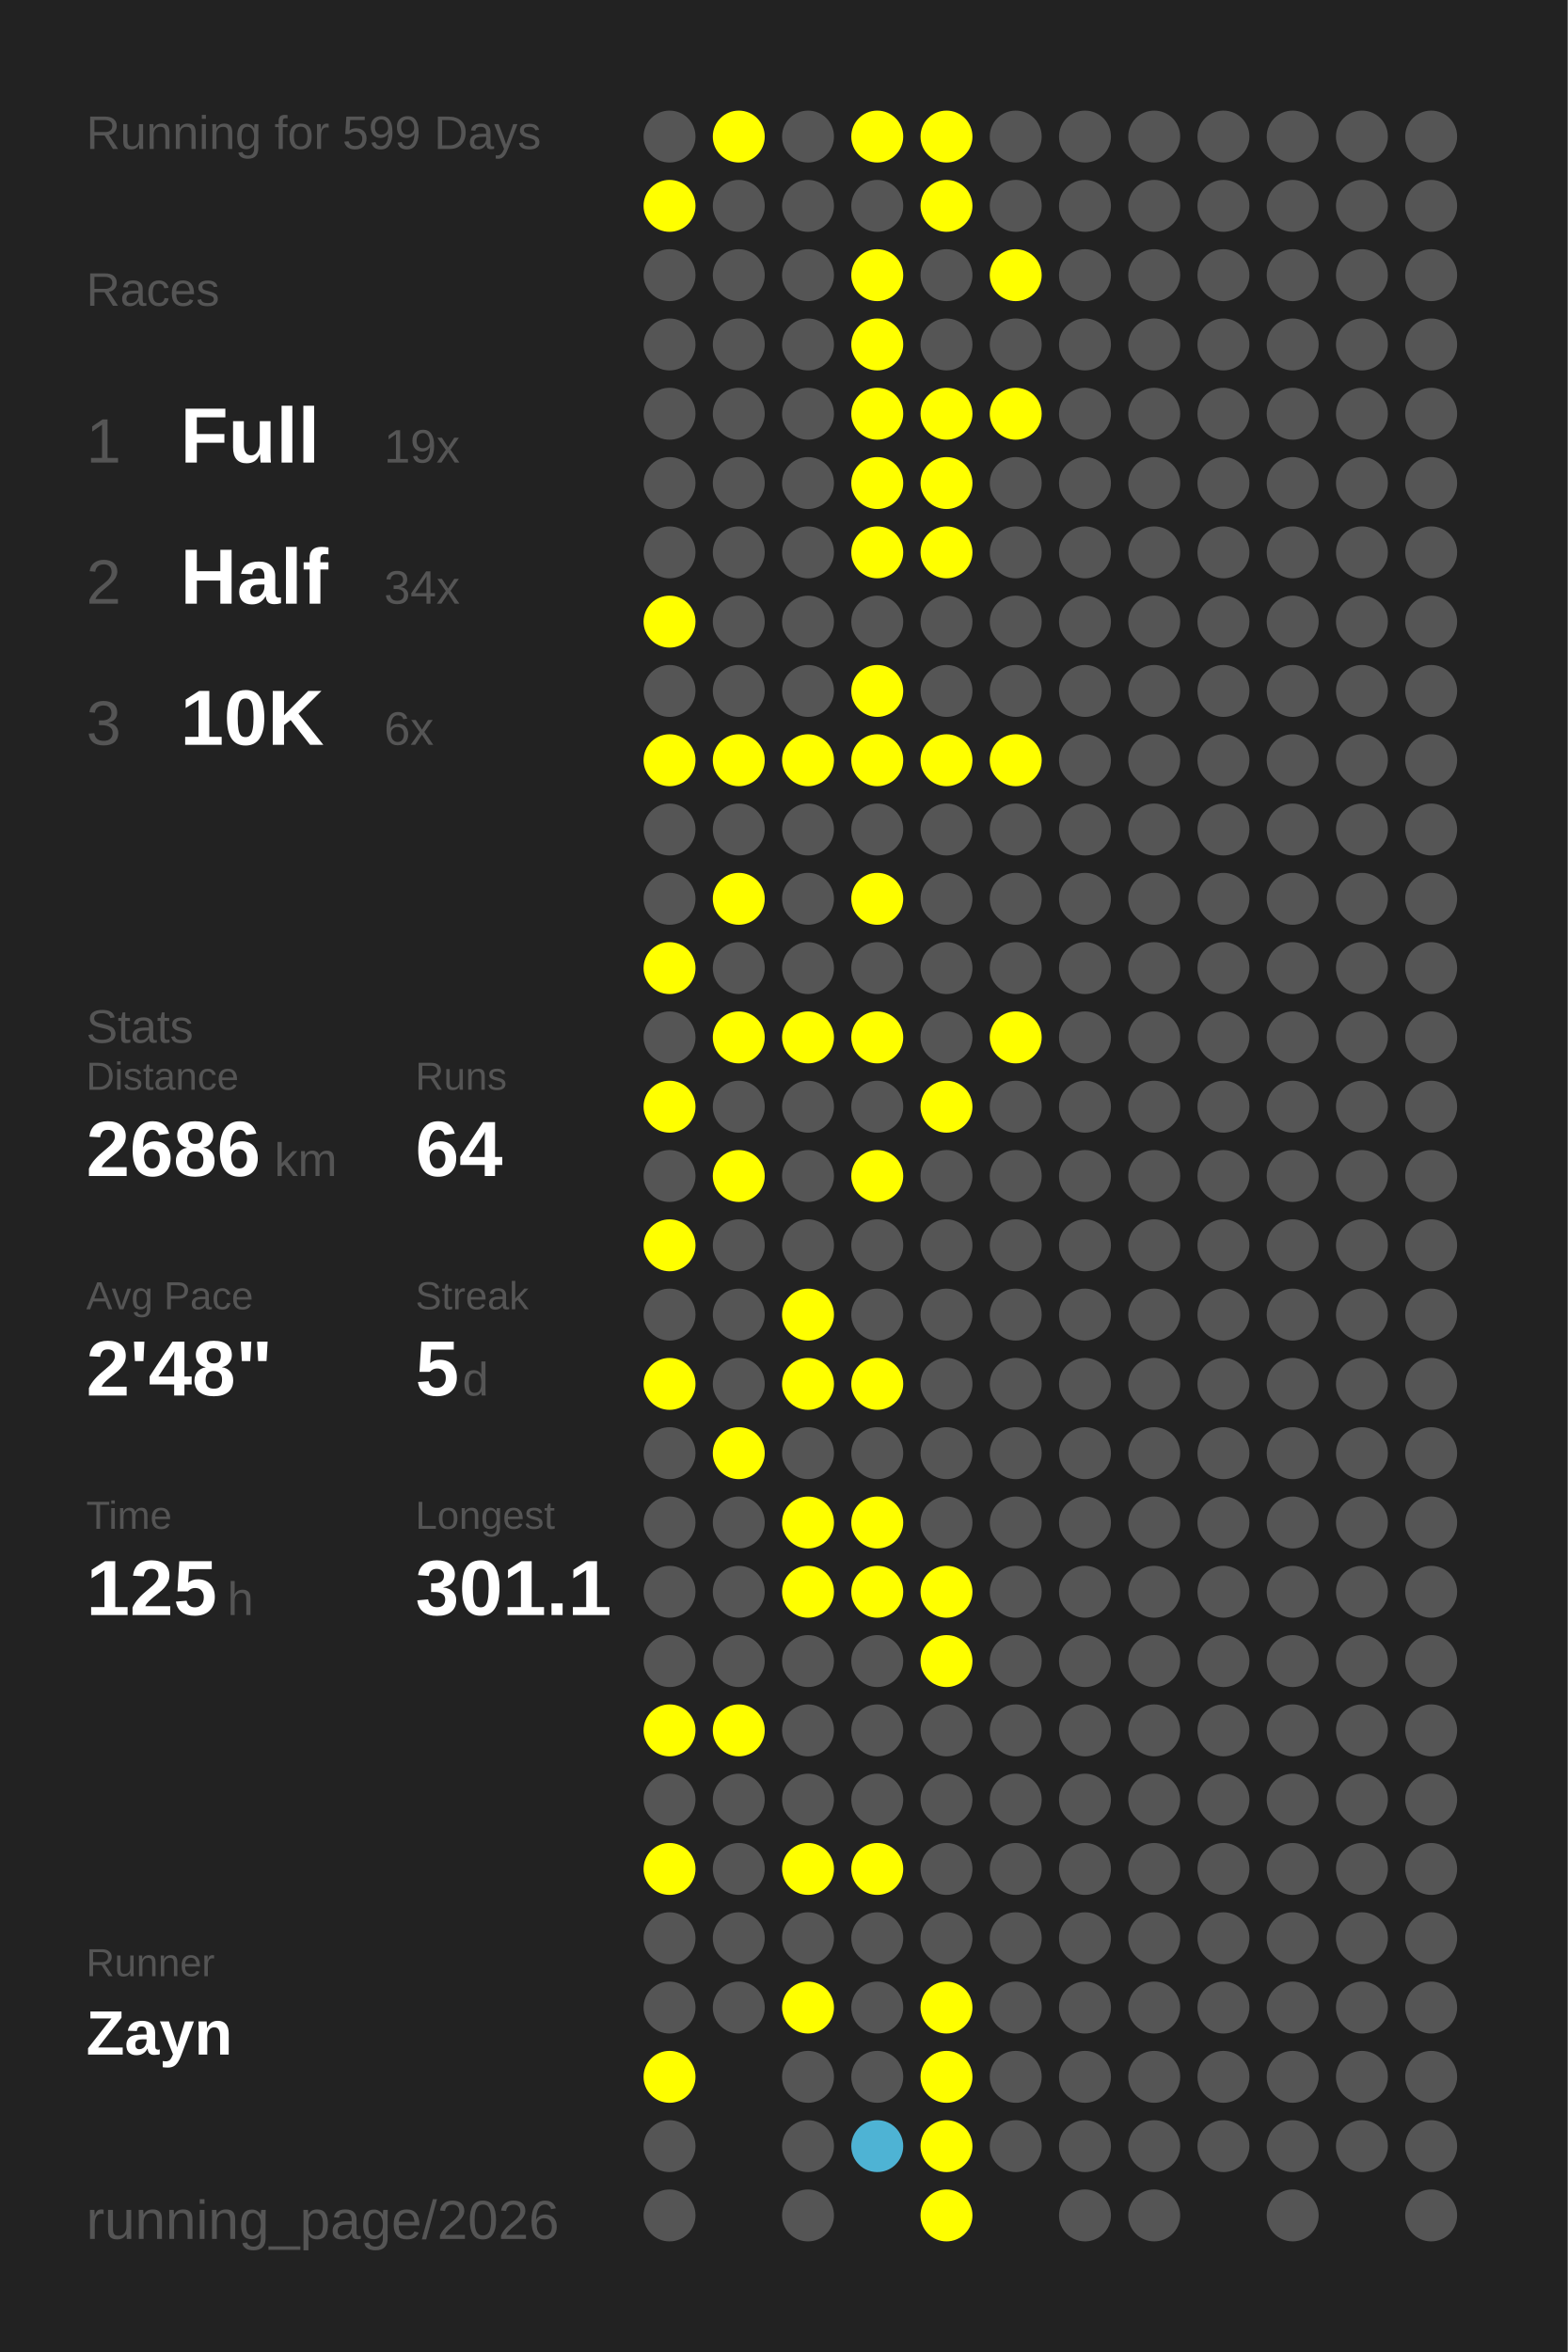
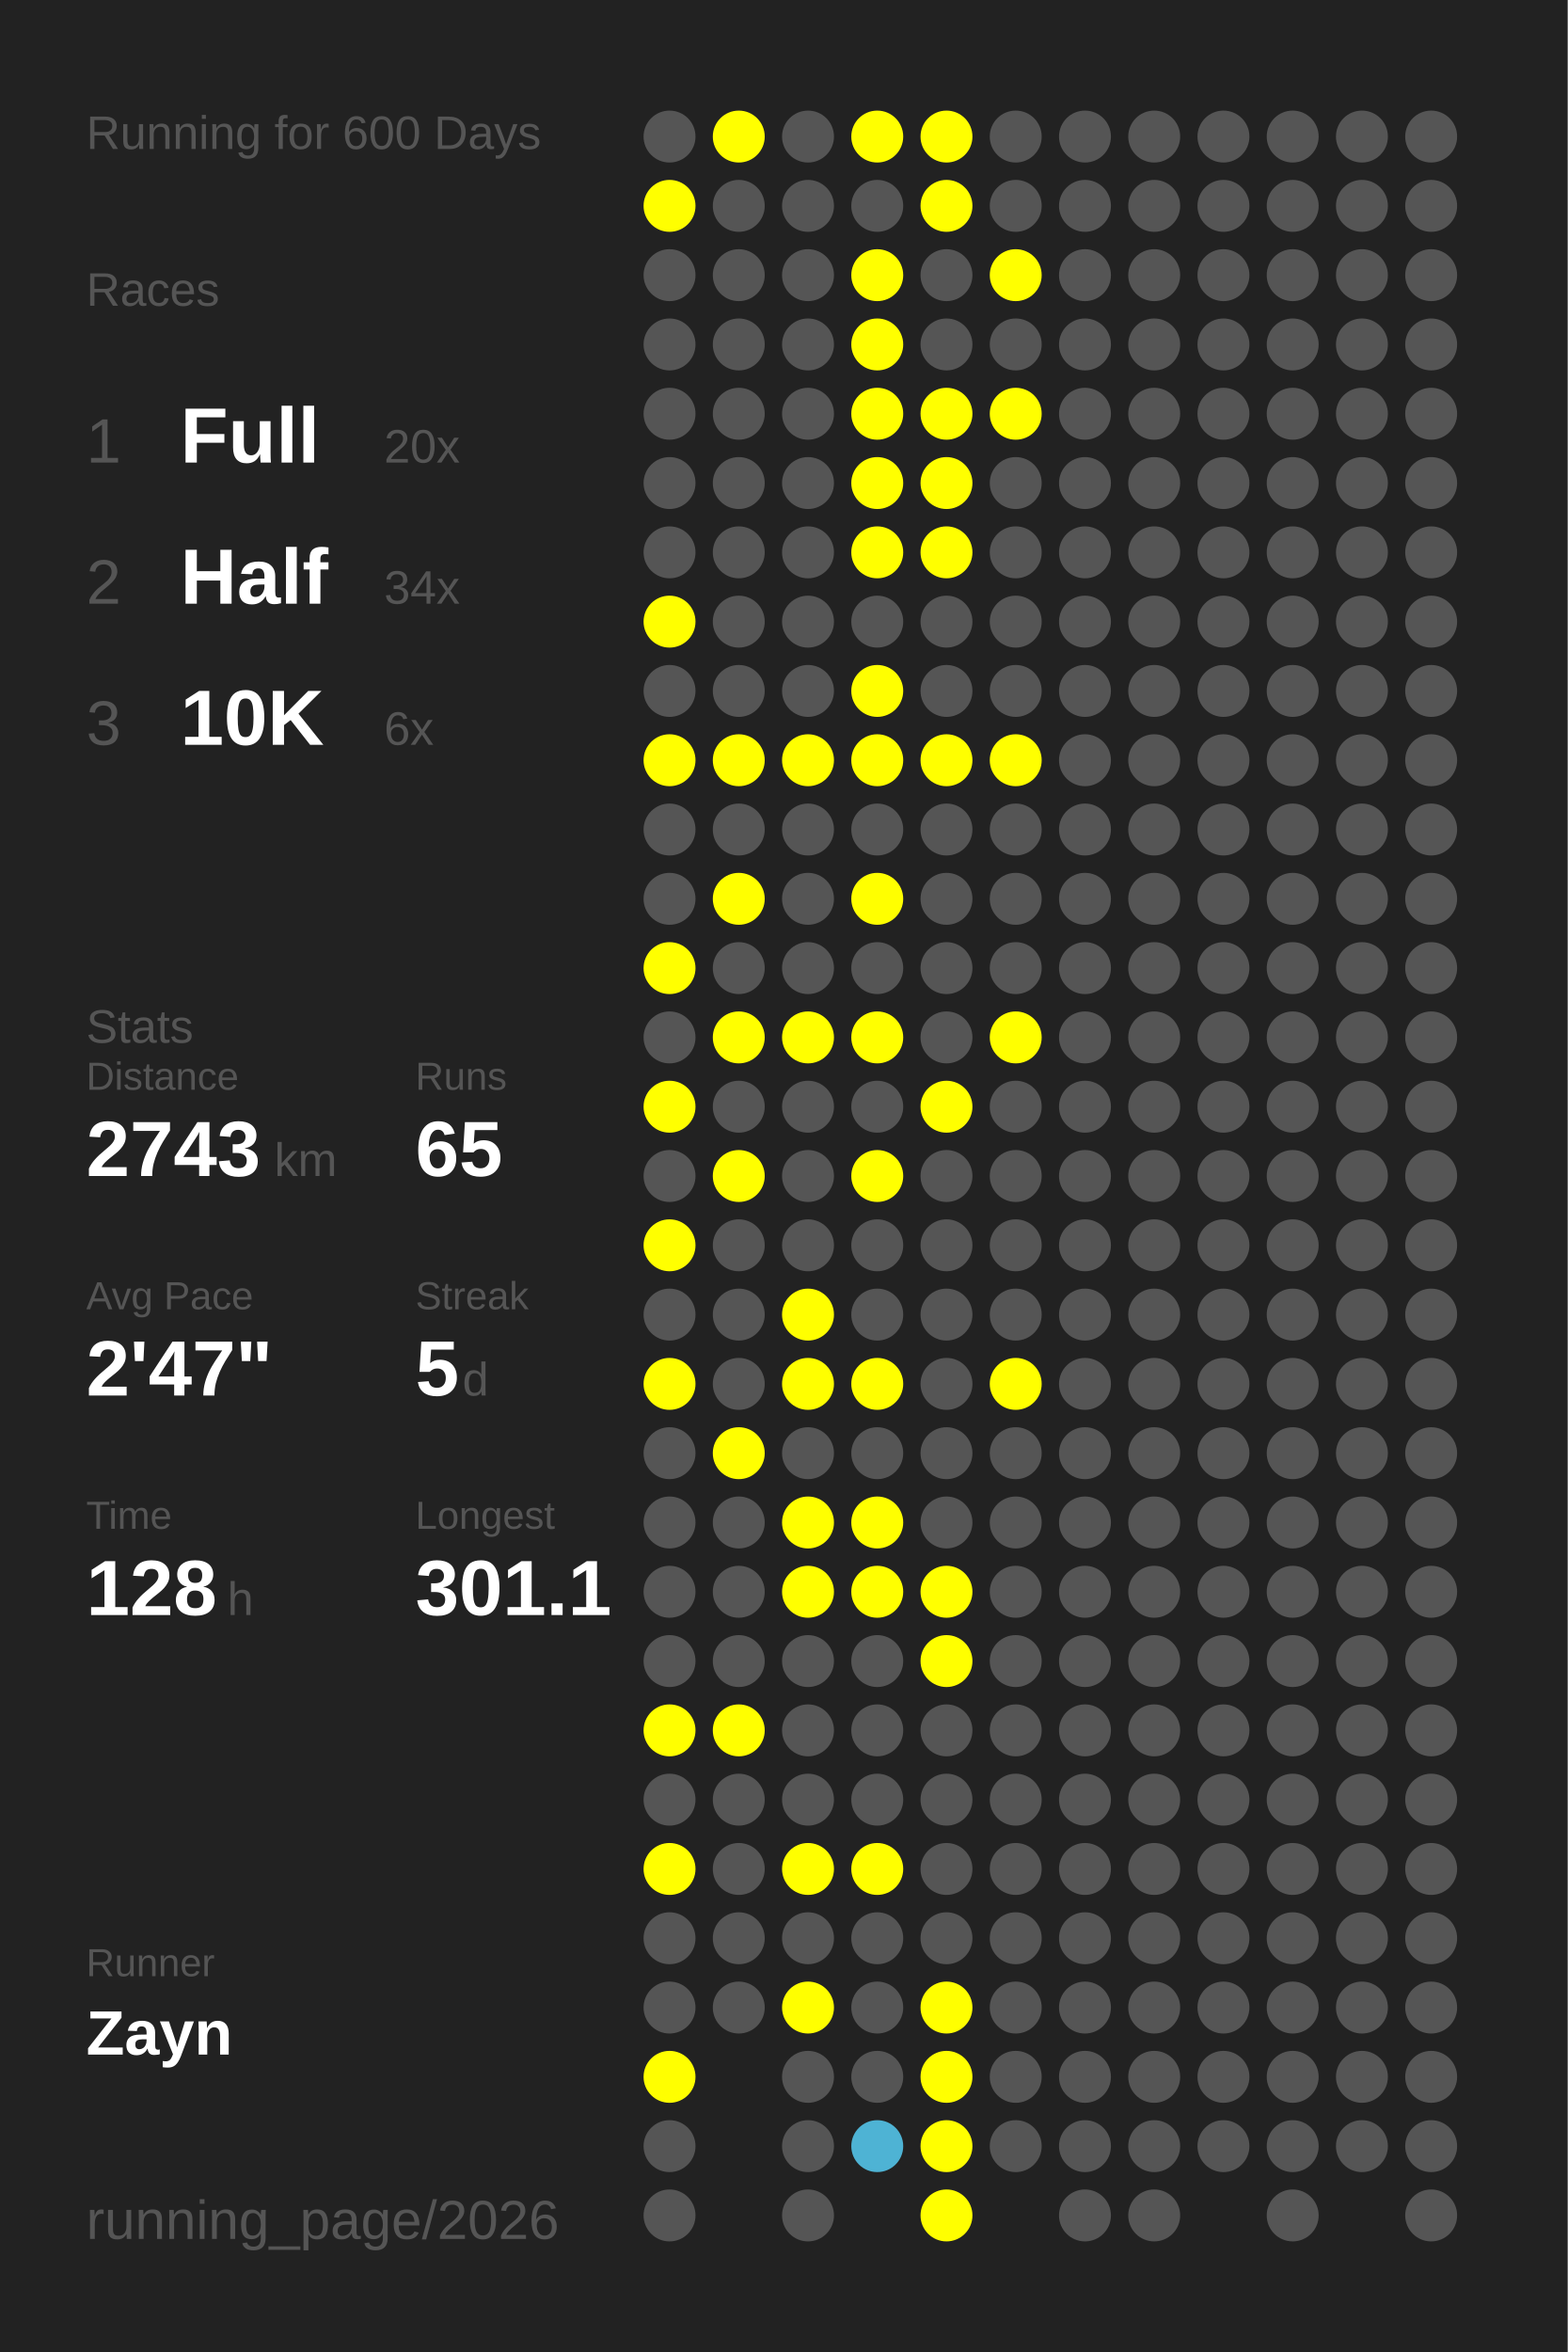
<svg xmlns="http://www.w3.org/2000/svg" baseProfile="full" height="300mm" version="1.1" viewBox="0,0,200,300" width="200mm">
  <defs />
  <rect fill="#222222" height="300" width="200" x="0" y="0" />
-   <text fill="#555555" style="font-size:6px; font-family:Arial;" x="11" y="19">Running for 599 Days</text>
+   <text fill="#555555" style="font-size:6px; font-family:Arial;" x="11" y="19">Running for 600 Days</text>
  <text fill="#555555" style="font-size:6px; font-family:Arial;" x="11" y="39">Races</text>
  <text fill="#555555" style="font-size:8px; font-family:Arial;" x="11" y="59">1</text>
  <text fill="#FFFFFF" style="font-size:10px; font-family:Arial; font-weight:bold;" x="23" y="59">Full</text>
-   <text fill="#555555" style="font-size:6px; font-family:Arial;" x="49" y="59">19x</text>
+   <text fill="#555555" style="font-size:6px; font-family:Arial;" x="49" y="59">20x</text>
  <text fill="#555555" style="font-size:8px; font-family:Arial;" x="11" y="77">2</text>
  <text fill="#FFFFFF" style="font-size:10px; font-family:Arial; font-weight:bold;" x="23" y="77">Half</text>
  <text fill="#555555" style="font-size:6px; font-family:Arial;" x="49" y="77">34x</text>
  <text fill="#555555" style="font-size:8px; font-family:Arial;" x="11" y="95">3</text>
  <text fill="#FFFFFF" style="font-size:10px; font-family:Arial; font-weight:bold;" x="23" y="95">10K</text>
  <text fill="#555555" style="font-size:6px; font-family:Arial;" x="49" y="95">6x</text>
  <text fill="#555555" style="font-size:6px; font-family:Arial;" x="11" y="133">Stats</text>
  <text fill="#555555" style="font-size:5px; font-family:Arial;" x="11" y="139">Distance</text>
-   <text fill="#FFFFFF" style="font-size:10px; font-family:Arial; font-weight:bold;" x="11" y="150">2686</text>
+   <text fill="#FFFFFF" style="font-size:10px; font-family:Arial; font-weight:bold;" x="11" y="150">2743</text>
  <text fill="#555555" style="font-size:6px; font-family:Arial;" x="35" y="150">km</text>
  <text fill="#555555" style="font-size:5px; font-family:Arial;" x="53" y="139">Runs</text>
-   <text fill="#FFFFFF" style="font-size:10px; font-family:Arial; font-weight:bold;" x="53" y="150">64</text>
+   <text fill="#FFFFFF" style="font-size:10px; font-family:Arial; font-weight:bold;" x="53" y="150">65</text>
  <text fill="#555555" style="font-size:5px; font-family:Arial;" x="11" y="167">Avg Pace</text>
-   <text fill="#FFFFFF" style="font-size:10px; font-family:Arial; font-weight:bold;" x="11" y="178">2'48"</text>
+   <text fill="#FFFFFF" style="font-size:10px; font-family:Arial; font-weight:bold;" x="11" y="178">2'47"</text>
  <text fill="#555555" style="font-size:5px; font-family:Arial;" x="53" y="167">Streak</text>
  <text fill="#FFFFFF" style="font-size:10px; font-family:Arial; font-weight:bold;" x="53" y="178">5</text>
  <text fill="#555555" style="font-size:6px; font-family:Arial;" x="59" y="178">d</text>
  <text fill="#555555" style="font-size:5px; font-family:Arial;" x="11" y="195">Time</text>
-   <text fill="#FFFFFF" style="font-size:10px; font-family:Arial; font-weight:bold;" x="11" y="206">125</text>
+   <text fill="#FFFFFF" style="font-size:10px; font-family:Arial; font-weight:bold;" x="11" y="206">128</text>
  <text fill="#555555" style="font-size:6px; font-family:Arial;" x="29" y="206">h</text>
  <text fill="#555555" style="font-size:5px; font-family:Arial;" x="53" y="195">Longest</text>
  <text fill="#FFFFFF" style="font-size:10px; font-family:Arial; font-weight:bold;" x="53" y="206">301.1</text>
  <text fill="#555555" style="font-size:5px; font-family:Arial;" x="11" y="252.065">Runner</text>
  <text fill="#FFFFFF" style="font-size:8px; font-family:Arial; font-weight:bold;" x="11" y="262.065">Zayn</text>
  <text fill="#555555" style="font-size:7px; font-family:Arial;" x="11" y="285.581">running_page/2026</text>
  <circle cx="85.417" cy="17.419" fill="#555555" r="3.312" />
  <circle cx="85.417" cy="26.258" fill="#FFFF00" r="3.312" />
  <circle cx="85.417" cy="35.097" fill="#555555" r="3.312" />
  <circle cx="85.417" cy="43.935" fill="#555555" r="3.312" />
  <circle cx="85.417" cy="52.774" fill="#555555" r="3.312" />
  <circle cx="85.417" cy="61.613" fill="#555555" r="3.312" />
  <circle cx="85.417" cy="70.452" fill="#555555" r="3.312" />
  <circle cx="85.417" cy="79.29" fill="#FFFF00" r="3.312" />
  <circle cx="85.417" cy="88.129" fill="#555555" r="3.312" />
  <circle cx="85.417" cy="96.968" fill="#FFFF00" r="3.312" />
  <circle cx="85.417" cy="105.806" fill="#555555" r="3.312" />
  <circle cx="85.417" cy="114.645" fill="#555555" r="3.312" />
  <circle cx="85.417" cy="123.484" fill="#FFFF00" r="3.312" />
  <circle cx="85.417" cy="132.323" fill="#555555" r="3.312" />
  <circle cx="85.417" cy="141.161" fill="#FFFF00" r="3.312" />
  <circle cx="85.417" cy="150" fill="#555555" r="3.312" />
  <circle cx="85.417" cy="158.839" fill="#FFFF00" r="3.312" />
  <circle cx="85.417" cy="167.677" fill="#555555" r="3.312" />
  <circle cx="85.417" cy="176.516" fill="#FFFF00" r="3.312" />
  <circle cx="85.417" cy="185.355" fill="#555555" r="3.312" />
  <circle cx="85.417" cy="194.194" fill="#555555" r="3.312" />
  <circle cx="85.417" cy="203.032" fill="#555555" r="3.312" />
  <circle cx="85.417" cy="211.871" fill="#555555" r="3.312" />
  <circle cx="85.417" cy="220.71" fill="#FFFF00" r="3.312" />
  <circle cx="85.417" cy="229.548" fill="#555555" r="3.312" />
  <circle cx="85.417" cy="238.387" fill="#FFFF00" r="3.312" />
  <circle cx="85.417" cy="247.226" fill="#555555" r="3.312" />
  <circle cx="85.417" cy="256.065" fill="#555555" r="3.312" />
  <circle cx="85.417" cy="264.903" fill="#FFFF00" r="3.312" />
  <circle cx="85.417" cy="273.742" fill="#555555" r="3.312" />
  <circle cx="85.417" cy="282.581" fill="#555555" r="3.312" />
  <circle cx="94.25" cy="17.419" fill="#FFFF00" r="3.312" />
  <circle cx="94.25" cy="26.258" fill="#555555" r="3.312" />
  <circle cx="94.25" cy="35.097" fill="#555555" r="3.312" />
  <circle cx="94.25" cy="43.935" fill="#555555" r="3.312" />
  <circle cx="94.25" cy="52.774" fill="#555555" r="3.312" />
  <circle cx="94.25" cy="61.613" fill="#555555" r="3.312" />
  <circle cx="94.25" cy="70.452" fill="#555555" r="3.312" />
  <circle cx="94.25" cy="79.29" fill="#555555" r="3.312" />
  <circle cx="94.25" cy="88.129" fill="#555555" r="3.312" />
  <circle cx="94.25" cy="96.968" fill="#FFFF00" r="3.312" />
  <circle cx="94.25" cy="105.806" fill="#555555" r="3.312" />
  <circle cx="94.25" cy="114.645" fill="#FFFF00" r="3.312" />
  <circle cx="94.25" cy="123.484" fill="#555555" r="3.312" />
  <circle cx="94.25" cy="132.323" fill="#FFFF00" r="3.312" />
  <circle cx="94.25" cy="141.161" fill="#555555" r="3.312" />
  <circle cx="94.25" cy="150" fill="#FFFF00" r="3.312" />
  <circle cx="94.25" cy="158.839" fill="#555555" r="3.312" />
  <circle cx="94.25" cy="167.677" fill="#555555" r="3.312" />
  <circle cx="94.25" cy="176.516" fill="#555555" r="3.312" />
  <circle cx="94.25" cy="185.355" fill="#FFFF00" r="3.312" />
  <circle cx="94.25" cy="194.194" fill="#555555" r="3.312" />
  <circle cx="94.25" cy="203.032" fill="#555555" r="3.312" />
  <circle cx="94.25" cy="211.871" fill="#555555" r="3.312" />
  <circle cx="94.25" cy="220.71" fill="#FFFF00" r="3.312" />
  <circle cx="94.25" cy="229.548" fill="#555555" r="3.312" />
  <circle cx="94.25" cy="238.387" fill="#555555" r="3.312" />
  <circle cx="94.25" cy="247.226" fill="#555555" r="3.312" />
  <circle cx="94.25" cy="256.065" fill="#555555" r="3.312" />
  <circle cx="103.083" cy="17.419" fill="#555555" r="3.312" />
  <circle cx="103.083" cy="26.258" fill="#555555" r="3.312" />
  <circle cx="103.083" cy="35.097" fill="#555555" r="3.312" />
  <circle cx="103.083" cy="43.935" fill="#555555" r="3.312" />
  <circle cx="103.083" cy="52.774" fill="#555555" r="3.312" />
  <circle cx="103.083" cy="61.613" fill="#555555" r="3.312" />
  <circle cx="103.083" cy="70.452" fill="#555555" r="3.312" />
  <circle cx="103.083" cy="79.29" fill="#555555" r="3.312" />
  <circle cx="103.083" cy="88.129" fill="#555555" r="3.312" />
  <circle cx="103.083" cy="96.968" fill="#FFFF00" r="3.312" />
  <circle cx="103.083" cy="105.806" fill="#555555" r="3.312" />
  <circle cx="103.083" cy="114.645" fill="#555555" r="3.312" />
  <circle cx="103.083" cy="123.484" fill="#555555" r="3.312" />
  <circle cx="103.083" cy="132.323" fill="#FFFF00" r="3.312" />
  <circle cx="103.083" cy="141.161" fill="#555555" r="3.312" />
  <circle cx="103.083" cy="150" fill="#555555" r="3.312" />
  <circle cx="103.083" cy="158.839" fill="#555555" r="3.312" />
  <circle cx="103.083" cy="167.677" fill="#FFFF00" r="3.312" />
  <circle cx="103.083" cy="176.516" fill="#FFFF00" r="3.312" />
  <circle cx="103.083" cy="185.355" fill="#555555" r="3.312" />
  <circle cx="103.083" cy="194.194" fill="#FFFF00" r="3.312" />
  <circle cx="103.083" cy="203.032" fill="#FFFF00" r="3.312" />
  <circle cx="103.083" cy="211.871" fill="#555555" r="3.312" />
  <circle cx="103.083" cy="220.71" fill="#555555" r="3.312" />
  <circle cx="103.083" cy="229.548" fill="#555555" r="3.312" />
  <circle cx="103.083" cy="238.387" fill="#FFFF00" r="3.312" />
  <circle cx="103.083" cy="247.226" fill="#555555" r="3.312" />
  <circle cx="103.083" cy="256.065" fill="#FFFF00" r="3.312" />
  <circle cx="103.083" cy="264.903" fill="#555555" r="3.312" />
  <circle cx="103.083" cy="273.742" fill="#555555" r="3.312" />
  <circle cx="103.083" cy="282.581" fill="#555555" r="3.312" />
  <circle cx="111.917" cy="17.419" fill="#FFFF00" r="3.312" />
  <circle cx="111.917" cy="26.258" fill="#555555" r="3.312" />
  <circle cx="111.917" cy="35.097" fill="#FFFF00" r="3.312" />
  <circle cx="111.917" cy="43.935" fill="#FFFF00" r="3.312" />
  <circle cx="111.917" cy="52.774" fill="#FFFF00" r="3.312" />
  <circle cx="111.917" cy="61.613" fill="#FFFF00" r="3.312" />
  <circle cx="111.917" cy="70.452" fill="#FFFF00" r="3.312" />
  <circle cx="111.917" cy="79.29" fill="#555555" r="3.312" />
  <circle cx="111.917" cy="88.129" fill="#FFFF00" r="3.312" />
  <circle cx="111.917" cy="96.968" fill="#FFFF00" r="3.312" />
  <circle cx="111.917" cy="105.806" fill="#555555" r="3.312" />
  <circle cx="111.917" cy="114.645" fill="#FFFF00" r="3.312" />
  <circle cx="111.917" cy="123.484" fill="#555555" r="3.312" />
  <circle cx="111.917" cy="132.323" fill="#FFFF00" r="3.312" />
  <circle cx="111.917" cy="141.161" fill="#555555" r="3.312" />
  <circle cx="111.917" cy="150" fill="#FFFF00" r="3.312" />
  <circle cx="111.917" cy="158.839" fill="#555555" r="3.312" />
  <circle cx="111.917" cy="167.677" fill="#555555" r="3.312" />
  <circle cx="111.917" cy="176.516" fill="#FFFF00" r="3.312" />
  <circle cx="111.917" cy="185.355" fill="#555555" r="3.312" />
  <circle cx="111.917" cy="194.194" fill="#FFFF00" r="3.312" />
  <circle cx="111.917" cy="203.032" fill="#FFFF00" r="3.312" />
  <circle cx="111.917" cy="211.871" fill="#555555" r="3.312" />
  <circle cx="111.917" cy="220.71" fill="#555555" r="3.312" />
  <circle cx="111.917" cy="229.548" fill="#555555" r="3.312" />
  <circle cx="111.917" cy="238.387" fill="#FFFF00" r="3.312" />
  <circle cx="111.917" cy="247.226" fill="#555555" r="3.312" />
  <circle cx="111.917" cy="256.065" fill="#555555" r="3.312" />
  <circle cx="111.917" cy="264.903" fill="#555555" r="3.312" />
  <circle cx="111.917" cy="273.742" fill="#4eb3d4" r="3.312" />
  <circle cx="120.75" cy="17.419" fill="#FFFF00" r="3.312" />
  <circle cx="120.75" cy="26.258" fill="#FFFF00" r="3.312" />
  <circle cx="120.75" cy="35.097" fill="#555555" r="3.312" />
  <circle cx="120.75" cy="43.935" fill="#555555" r="3.312" />
  <circle cx="120.75" cy="52.774" fill="#FFFF00" r="3.312" />
  <circle cx="120.75" cy="61.613" fill="#FFFF00" r="3.312" />
  <circle cx="120.75" cy="70.452" fill="#FFFF00" r="3.312" />
  <circle cx="120.75" cy="79.29" fill="#555555" r="3.312" />
  <circle cx="120.75" cy="88.129" fill="#555555" r="3.312" />
  <circle cx="120.75" cy="96.968" fill="#FFFF00" r="3.312" />
  <circle cx="120.75" cy="105.806" fill="#555555" r="3.312" />
  <circle cx="120.75" cy="114.645" fill="#555555" r="3.312" />
  <circle cx="120.75" cy="123.484" fill="#555555" r="3.312" />
  <circle cx="120.75" cy="132.323" fill="#555555" r="3.312" />
  <circle cx="120.75" cy="141.161" fill="#FFFF00" r="3.312" />
  <circle cx="120.75" cy="150" fill="#555555" r="3.312" />
  <circle cx="120.75" cy="158.839" fill="#555555" r="3.312" />
  <circle cx="120.75" cy="167.677" fill="#555555" r="3.312" />
  <circle cx="120.75" cy="176.516" fill="#555555" r="3.312" />
  <circle cx="120.75" cy="185.355" fill="#555555" r="3.312" />
  <circle cx="120.75" cy="194.194" fill="#555555" r="3.312" />
  <circle cx="120.75" cy="203.032" fill="#FFFF00" r="3.312" />
  <circle cx="120.75" cy="211.871" fill="#FFFF00" r="3.312" />
  <circle cx="120.75" cy="220.71" fill="#555555" r="3.312" />
  <circle cx="120.75" cy="229.548" fill="#555555" r="3.312" />
  <circle cx="120.75" cy="238.387" fill="#555555" r="3.312" />
  <circle cx="120.75" cy="247.226" fill="#555555" r="3.312" />
  <circle cx="120.75" cy="256.065" fill="#FFFF00" r="3.312" />
  <circle cx="120.75" cy="264.903" fill="#FFFF00" r="3.312" />
  <circle cx="120.75" cy="273.742" fill="#FFFF00" r="3.312" />
  <circle cx="120.75" cy="282.581" fill="#FFFF00" r="3.312" />
  <circle cx="129.583" cy="17.419" fill="#555555" r="3.312" />
  <circle cx="129.583" cy="26.258" fill="#555555" r="3.312" />
  <circle cx="129.583" cy="35.097" fill="#FFFF00" r="3.312" />
  <circle cx="129.583" cy="43.935" fill="#555555" r="3.312" />
  <circle cx="129.583" cy="52.774" fill="#FFFF00" r="3.312" />
  <circle cx="129.583" cy="61.613" fill="#555555" r="3.312" />
  <circle cx="129.583" cy="70.452" fill="#555555" r="3.312" />
  <circle cx="129.583" cy="79.29" fill="#555555" r="3.312" />
  <circle cx="129.583" cy="88.129" fill="#555555" r="3.312" />
  <circle cx="129.583" cy="96.968" fill="#FFFF00" r="3.312" />
  <circle cx="129.583" cy="105.806" fill="#555555" r="3.312" />
  <circle cx="129.583" cy="114.645" fill="#555555" r="3.312" />
  <circle cx="129.583" cy="123.484" fill="#555555" r="3.312" />
  <circle cx="129.583" cy="132.323" fill="#FFFF00" r="3.312" />
  <circle cx="129.583" cy="141.161" fill="#555555" r="3.312" />
  <circle cx="129.583" cy="150" fill="#555555" r="3.312" />
  <circle cx="129.583" cy="158.839" fill="#555555" r="3.312" />
  <circle cx="129.583" cy="167.677" fill="#555555" r="3.312" />
-   <circle cx="129.583" cy="176.516" fill="#555555" r="3.312" />
+   <circle cx="129.583" cy="176.516" fill="#FFFF00" r="3.312" />
  <circle cx="129.583" cy="185.355" fill="#555555" r="3.312" />
  <circle cx="129.583" cy="194.194" fill="#555555" r="3.312" />
  <circle cx="129.583" cy="203.032" fill="#555555" r="3.312" />
  <circle cx="129.583" cy="211.871" fill="#555555" r="3.312" />
  <circle cx="129.583" cy="220.71" fill="#555555" r="3.312" />
  <circle cx="129.583" cy="229.548" fill="#555555" r="3.312" />
  <circle cx="129.583" cy="238.387" fill="#555555" r="3.312" />
  <circle cx="129.583" cy="247.226" fill="#555555" r="3.312" />
  <circle cx="129.583" cy="256.065" fill="#555555" r="3.312" />
  <circle cx="129.583" cy="264.903" fill="#555555" r="3.312" />
  <circle cx="129.583" cy="273.742" fill="#555555" r="3.312" />
  <circle cx="138.417" cy="17.419" fill="#555555" r="3.312" />
  <circle cx="138.417" cy="26.258" fill="#555555" r="3.312" />
  <circle cx="138.417" cy="35.097" fill="#555555" r="3.312" />
  <circle cx="138.417" cy="43.935" fill="#555555" r="3.312" />
  <circle cx="138.417" cy="52.774" fill="#555555" r="3.312" />
  <circle cx="138.417" cy="61.613" fill="#555555" r="3.312" />
  <circle cx="138.417" cy="70.452" fill="#555555" r="3.312" />
  <circle cx="138.417" cy="79.29" fill="#555555" r="3.312" />
  <circle cx="138.417" cy="88.129" fill="#555555" r="3.312" />
  <circle cx="138.417" cy="96.968" fill="#555555" r="3.312" />
  <circle cx="138.417" cy="105.806" fill="#555555" r="3.312" />
  <circle cx="138.417" cy="114.645" fill="#555555" r="3.312" />
  <circle cx="138.417" cy="123.484" fill="#555555" r="3.312" />
  <circle cx="138.417" cy="132.323" fill="#555555" r="3.312" />
  <circle cx="138.417" cy="141.161" fill="#555555" r="3.312" />
  <circle cx="138.417" cy="150" fill="#555555" r="3.312" />
  <circle cx="138.417" cy="158.839" fill="#555555" r="3.312" />
  <circle cx="138.417" cy="167.677" fill="#555555" r="3.312" />
  <circle cx="138.417" cy="176.516" fill="#555555" r="3.312" />
  <circle cx="138.417" cy="185.355" fill="#555555" r="3.312" />
  <circle cx="138.417" cy="194.194" fill="#555555" r="3.312" />
  <circle cx="138.417" cy="203.032" fill="#555555" r="3.312" />
  <circle cx="138.417" cy="211.871" fill="#555555" r="3.312" />
  <circle cx="138.417" cy="220.71" fill="#555555" r="3.312" />
  <circle cx="138.417" cy="229.548" fill="#555555" r="3.312" />
  <circle cx="138.417" cy="238.387" fill="#555555" r="3.312" />
  <circle cx="138.417" cy="247.226" fill="#555555" r="3.312" />
  <circle cx="138.417" cy="256.065" fill="#555555" r="3.312" />
  <circle cx="138.417" cy="264.903" fill="#555555" r="3.312" />
  <circle cx="138.417" cy="273.742" fill="#555555" r="3.312" />
  <circle cx="138.417" cy="282.581" fill="#555555" r="3.312" />
  <circle cx="147.25" cy="17.419" fill="#555555" r="3.312" />
  <circle cx="147.25" cy="26.258" fill="#555555" r="3.312" />
  <circle cx="147.25" cy="35.097" fill="#555555" r="3.312" />
  <circle cx="147.25" cy="43.935" fill="#555555" r="3.312" />
  <circle cx="147.25" cy="52.774" fill="#555555" r="3.312" />
  <circle cx="147.25" cy="61.613" fill="#555555" r="3.312" />
  <circle cx="147.25" cy="70.452" fill="#555555" r="3.312" />
  <circle cx="147.25" cy="79.29" fill="#555555" r="3.312" />
  <circle cx="147.25" cy="88.129" fill="#555555" r="3.312" />
  <circle cx="147.25" cy="96.968" fill="#555555" r="3.312" />
  <circle cx="147.25" cy="105.806" fill="#555555" r="3.312" />
  <circle cx="147.25" cy="114.645" fill="#555555" r="3.312" />
  <circle cx="147.25" cy="123.484" fill="#555555" r="3.312" />
  <circle cx="147.25" cy="132.323" fill="#555555" r="3.312" />
  <circle cx="147.25" cy="141.161" fill="#555555" r="3.312" />
  <circle cx="147.25" cy="150" fill="#555555" r="3.312" />
  <circle cx="147.25" cy="158.839" fill="#555555" r="3.312" />
  <circle cx="147.25" cy="167.677" fill="#555555" r="3.312" />
  <circle cx="147.25" cy="176.516" fill="#555555" r="3.312" />
  <circle cx="147.25" cy="185.355" fill="#555555" r="3.312" />
  <circle cx="147.25" cy="194.194" fill="#555555" r="3.312" />
  <circle cx="147.25" cy="203.032" fill="#555555" r="3.312" />
  <circle cx="147.25" cy="211.871" fill="#555555" r="3.312" />
  <circle cx="147.25" cy="220.71" fill="#555555" r="3.312" />
  <circle cx="147.25" cy="229.548" fill="#555555" r="3.312" />
  <circle cx="147.25" cy="238.387" fill="#555555" r="3.312" />
  <circle cx="147.25" cy="247.226" fill="#555555" r="3.312" />
  <circle cx="147.25" cy="256.065" fill="#555555" r="3.312" />
  <circle cx="147.25" cy="264.903" fill="#555555" r="3.312" />
  <circle cx="147.25" cy="273.742" fill="#555555" r="3.312" />
  <circle cx="147.25" cy="282.581" fill="#555555" r="3.312" />
  <circle cx="156.083" cy="17.419" fill="#555555" r="3.312" />
  <circle cx="156.083" cy="26.258" fill="#555555" r="3.312" />
  <circle cx="156.083" cy="35.097" fill="#555555" r="3.312" />
  <circle cx="156.083" cy="43.935" fill="#555555" r="3.312" />
  <circle cx="156.083" cy="52.774" fill="#555555" r="3.312" />
  <circle cx="156.083" cy="61.613" fill="#555555" r="3.312" />
  <circle cx="156.083" cy="70.452" fill="#555555" r="3.312" />
  <circle cx="156.083" cy="79.29" fill="#555555" r="3.312" />
  <circle cx="156.083" cy="88.129" fill="#555555" r="3.312" />
  <circle cx="156.083" cy="96.968" fill="#555555" r="3.312" />
  <circle cx="156.083" cy="105.806" fill="#555555" r="3.312" />
  <circle cx="156.083" cy="114.645" fill="#555555" r="3.312" />
  <circle cx="156.083" cy="123.484" fill="#555555" r="3.312" />
  <circle cx="156.083" cy="132.323" fill="#555555" r="3.312" />
  <circle cx="156.083" cy="141.161" fill="#555555" r="3.312" />
  <circle cx="156.083" cy="150" fill="#555555" r="3.312" />
  <circle cx="156.083" cy="158.839" fill="#555555" r="3.312" />
  <circle cx="156.083" cy="167.677" fill="#555555" r="3.312" />
  <circle cx="156.083" cy="176.516" fill="#555555" r="3.312" />
  <circle cx="156.083" cy="185.355" fill="#555555" r="3.312" />
  <circle cx="156.083" cy="194.194" fill="#555555" r="3.312" />
  <circle cx="156.083" cy="203.032" fill="#555555" r="3.312" />
  <circle cx="156.083" cy="211.871" fill="#555555" r="3.312" />
  <circle cx="156.083" cy="220.71" fill="#555555" r="3.312" />
  <circle cx="156.083" cy="229.548" fill="#555555" r="3.312" />
  <circle cx="156.083" cy="238.387" fill="#555555" r="3.312" />
  <circle cx="156.083" cy="247.226" fill="#555555" r="3.312" />
  <circle cx="156.083" cy="256.065" fill="#555555" r="3.312" />
  <circle cx="156.083" cy="264.903" fill="#555555" r="3.312" />
  <circle cx="156.083" cy="273.742" fill="#555555" r="3.312" />
  <circle cx="164.917" cy="17.419" fill="#555555" r="3.312" />
  <circle cx="164.917" cy="26.258" fill="#555555" r="3.312" />
  <circle cx="164.917" cy="35.097" fill="#555555" r="3.312" />
  <circle cx="164.917" cy="43.935" fill="#555555" r="3.312" />
  <circle cx="164.917" cy="52.774" fill="#555555" r="3.312" />
  <circle cx="164.917" cy="61.613" fill="#555555" r="3.312" />
  <circle cx="164.917" cy="70.452" fill="#555555" r="3.312" />
  <circle cx="164.917" cy="79.29" fill="#555555" r="3.312" />
  <circle cx="164.917" cy="88.129" fill="#555555" r="3.312" />
  <circle cx="164.917" cy="96.968" fill="#555555" r="3.312" />
  <circle cx="164.917" cy="105.806" fill="#555555" r="3.312" />
  <circle cx="164.917" cy="114.645" fill="#555555" r="3.312" />
  <circle cx="164.917" cy="123.484" fill="#555555" r="3.312" />
  <circle cx="164.917" cy="132.323" fill="#555555" r="3.312" />
  <circle cx="164.917" cy="141.161" fill="#555555" r="3.312" />
  <circle cx="164.917" cy="150" fill="#555555" r="3.312" />
  <circle cx="164.917" cy="158.839" fill="#555555" r="3.312" />
  <circle cx="164.917" cy="167.677" fill="#555555" r="3.312" />
  <circle cx="164.917" cy="176.516" fill="#555555" r="3.312" />
  <circle cx="164.917" cy="185.355" fill="#555555" r="3.312" />
  <circle cx="164.917" cy="194.194" fill="#555555" r="3.312" />
  <circle cx="164.917" cy="203.032" fill="#555555" r="3.312" />
  <circle cx="164.917" cy="211.871" fill="#555555" r="3.312" />
  <circle cx="164.917" cy="220.71" fill="#555555" r="3.312" />
  <circle cx="164.917" cy="229.548" fill="#555555" r="3.312" />
  <circle cx="164.917" cy="238.387" fill="#555555" r="3.312" />
  <circle cx="164.917" cy="247.226" fill="#555555" r="3.312" />
  <circle cx="164.917" cy="256.065" fill="#555555" r="3.312" />
  <circle cx="164.917" cy="264.903" fill="#555555" r="3.312" />
  <circle cx="164.917" cy="273.742" fill="#555555" r="3.312" />
  <circle cx="164.917" cy="282.581" fill="#555555" r="3.312" />
  <circle cx="173.75" cy="17.419" fill="#555555" r="3.312" />
  <circle cx="173.75" cy="26.258" fill="#555555" r="3.312" />
  <circle cx="173.75" cy="35.097" fill="#555555" r="3.312" />
  <circle cx="173.75" cy="43.935" fill="#555555" r="3.312" />
  <circle cx="173.75" cy="52.774" fill="#555555" r="3.312" />
  <circle cx="173.75" cy="61.613" fill="#555555" r="3.312" />
  <circle cx="173.75" cy="70.452" fill="#555555" r="3.312" />
  <circle cx="173.75" cy="79.29" fill="#555555" r="3.312" />
  <circle cx="173.75" cy="88.129" fill="#555555" r="3.312" />
  <circle cx="173.75" cy="96.968" fill="#555555" r="3.312" />
  <circle cx="173.75" cy="105.806" fill="#555555" r="3.312" />
  <circle cx="173.75" cy="114.645" fill="#555555" r="3.312" />
  <circle cx="173.75" cy="123.484" fill="#555555" r="3.312" />
  <circle cx="173.75" cy="132.323" fill="#555555" r="3.312" />
  <circle cx="173.75" cy="141.161" fill="#555555" r="3.312" />
  <circle cx="173.75" cy="150" fill="#555555" r="3.312" />
  <circle cx="173.75" cy="158.839" fill="#555555" r="3.312" />
  <circle cx="173.75" cy="167.677" fill="#555555" r="3.312" />
  <circle cx="173.75" cy="176.516" fill="#555555" r="3.312" />
  <circle cx="173.75" cy="185.355" fill="#555555" r="3.312" />
  <circle cx="173.75" cy="194.194" fill="#555555" r="3.312" />
  <circle cx="173.75" cy="203.032" fill="#555555" r="3.312" />
  <circle cx="173.75" cy="211.871" fill="#555555" r="3.312" />
  <circle cx="173.75" cy="220.71" fill="#555555" r="3.312" />
  <circle cx="173.75" cy="229.548" fill="#555555" r="3.312" />
  <circle cx="173.75" cy="238.387" fill="#555555" r="3.312" />
  <circle cx="173.75" cy="247.226" fill="#555555" r="3.312" />
  <circle cx="173.75" cy="256.065" fill="#555555" r="3.312" />
  <circle cx="173.75" cy="264.903" fill="#555555" r="3.312" />
  <circle cx="173.75" cy="273.742" fill="#555555" r="3.312" />
  <circle cx="182.583" cy="17.419" fill="#555555" r="3.312" />
  <circle cx="182.583" cy="26.258" fill="#555555" r="3.312" />
  <circle cx="182.583" cy="35.097" fill="#555555" r="3.312" />
  <circle cx="182.583" cy="43.935" fill="#555555" r="3.312" />
  <circle cx="182.583" cy="52.774" fill="#555555" r="3.312" />
  <circle cx="182.583" cy="61.613" fill="#555555" r="3.312" />
  <circle cx="182.583" cy="70.452" fill="#555555" r="3.312" />
  <circle cx="182.583" cy="79.29" fill="#555555" r="3.312" />
  <circle cx="182.583" cy="88.129" fill="#555555" r="3.312" />
  <circle cx="182.583" cy="96.968" fill="#555555" r="3.312" />
  <circle cx="182.583" cy="105.806" fill="#555555" r="3.312" />
  <circle cx="182.583" cy="114.645" fill="#555555" r="3.312" />
  <circle cx="182.583" cy="123.484" fill="#555555" r="3.312" />
  <circle cx="182.583" cy="132.323" fill="#555555" r="3.312" />
  <circle cx="182.583" cy="141.161" fill="#555555" r="3.312" />
  <circle cx="182.583" cy="150" fill="#555555" r="3.312" />
  <circle cx="182.583" cy="158.839" fill="#555555" r="3.312" />
  <circle cx="182.583" cy="167.677" fill="#555555" r="3.312" />
  <circle cx="182.583" cy="176.516" fill="#555555" r="3.312" />
  <circle cx="182.583" cy="185.355" fill="#555555" r="3.312" />
  <circle cx="182.583" cy="194.194" fill="#555555" r="3.312" />
  <circle cx="182.583" cy="203.032" fill="#555555" r="3.312" />
  <circle cx="182.583" cy="211.871" fill="#555555" r="3.312" />
  <circle cx="182.583" cy="220.71" fill="#555555" r="3.312" />
  <circle cx="182.583" cy="229.548" fill="#555555" r="3.312" />
  <circle cx="182.583" cy="238.387" fill="#555555" r="3.312" />
  <circle cx="182.583" cy="247.226" fill="#555555" r="3.312" />
  <circle cx="182.583" cy="256.065" fill="#555555" r="3.312" />
  <circle cx="182.583" cy="264.903" fill="#555555" r="3.312" />
  <circle cx="182.583" cy="273.742" fill="#555555" r="3.312" />
  <circle cx="182.583" cy="282.581" fill="#555555" r="3.312" />
</svg>
